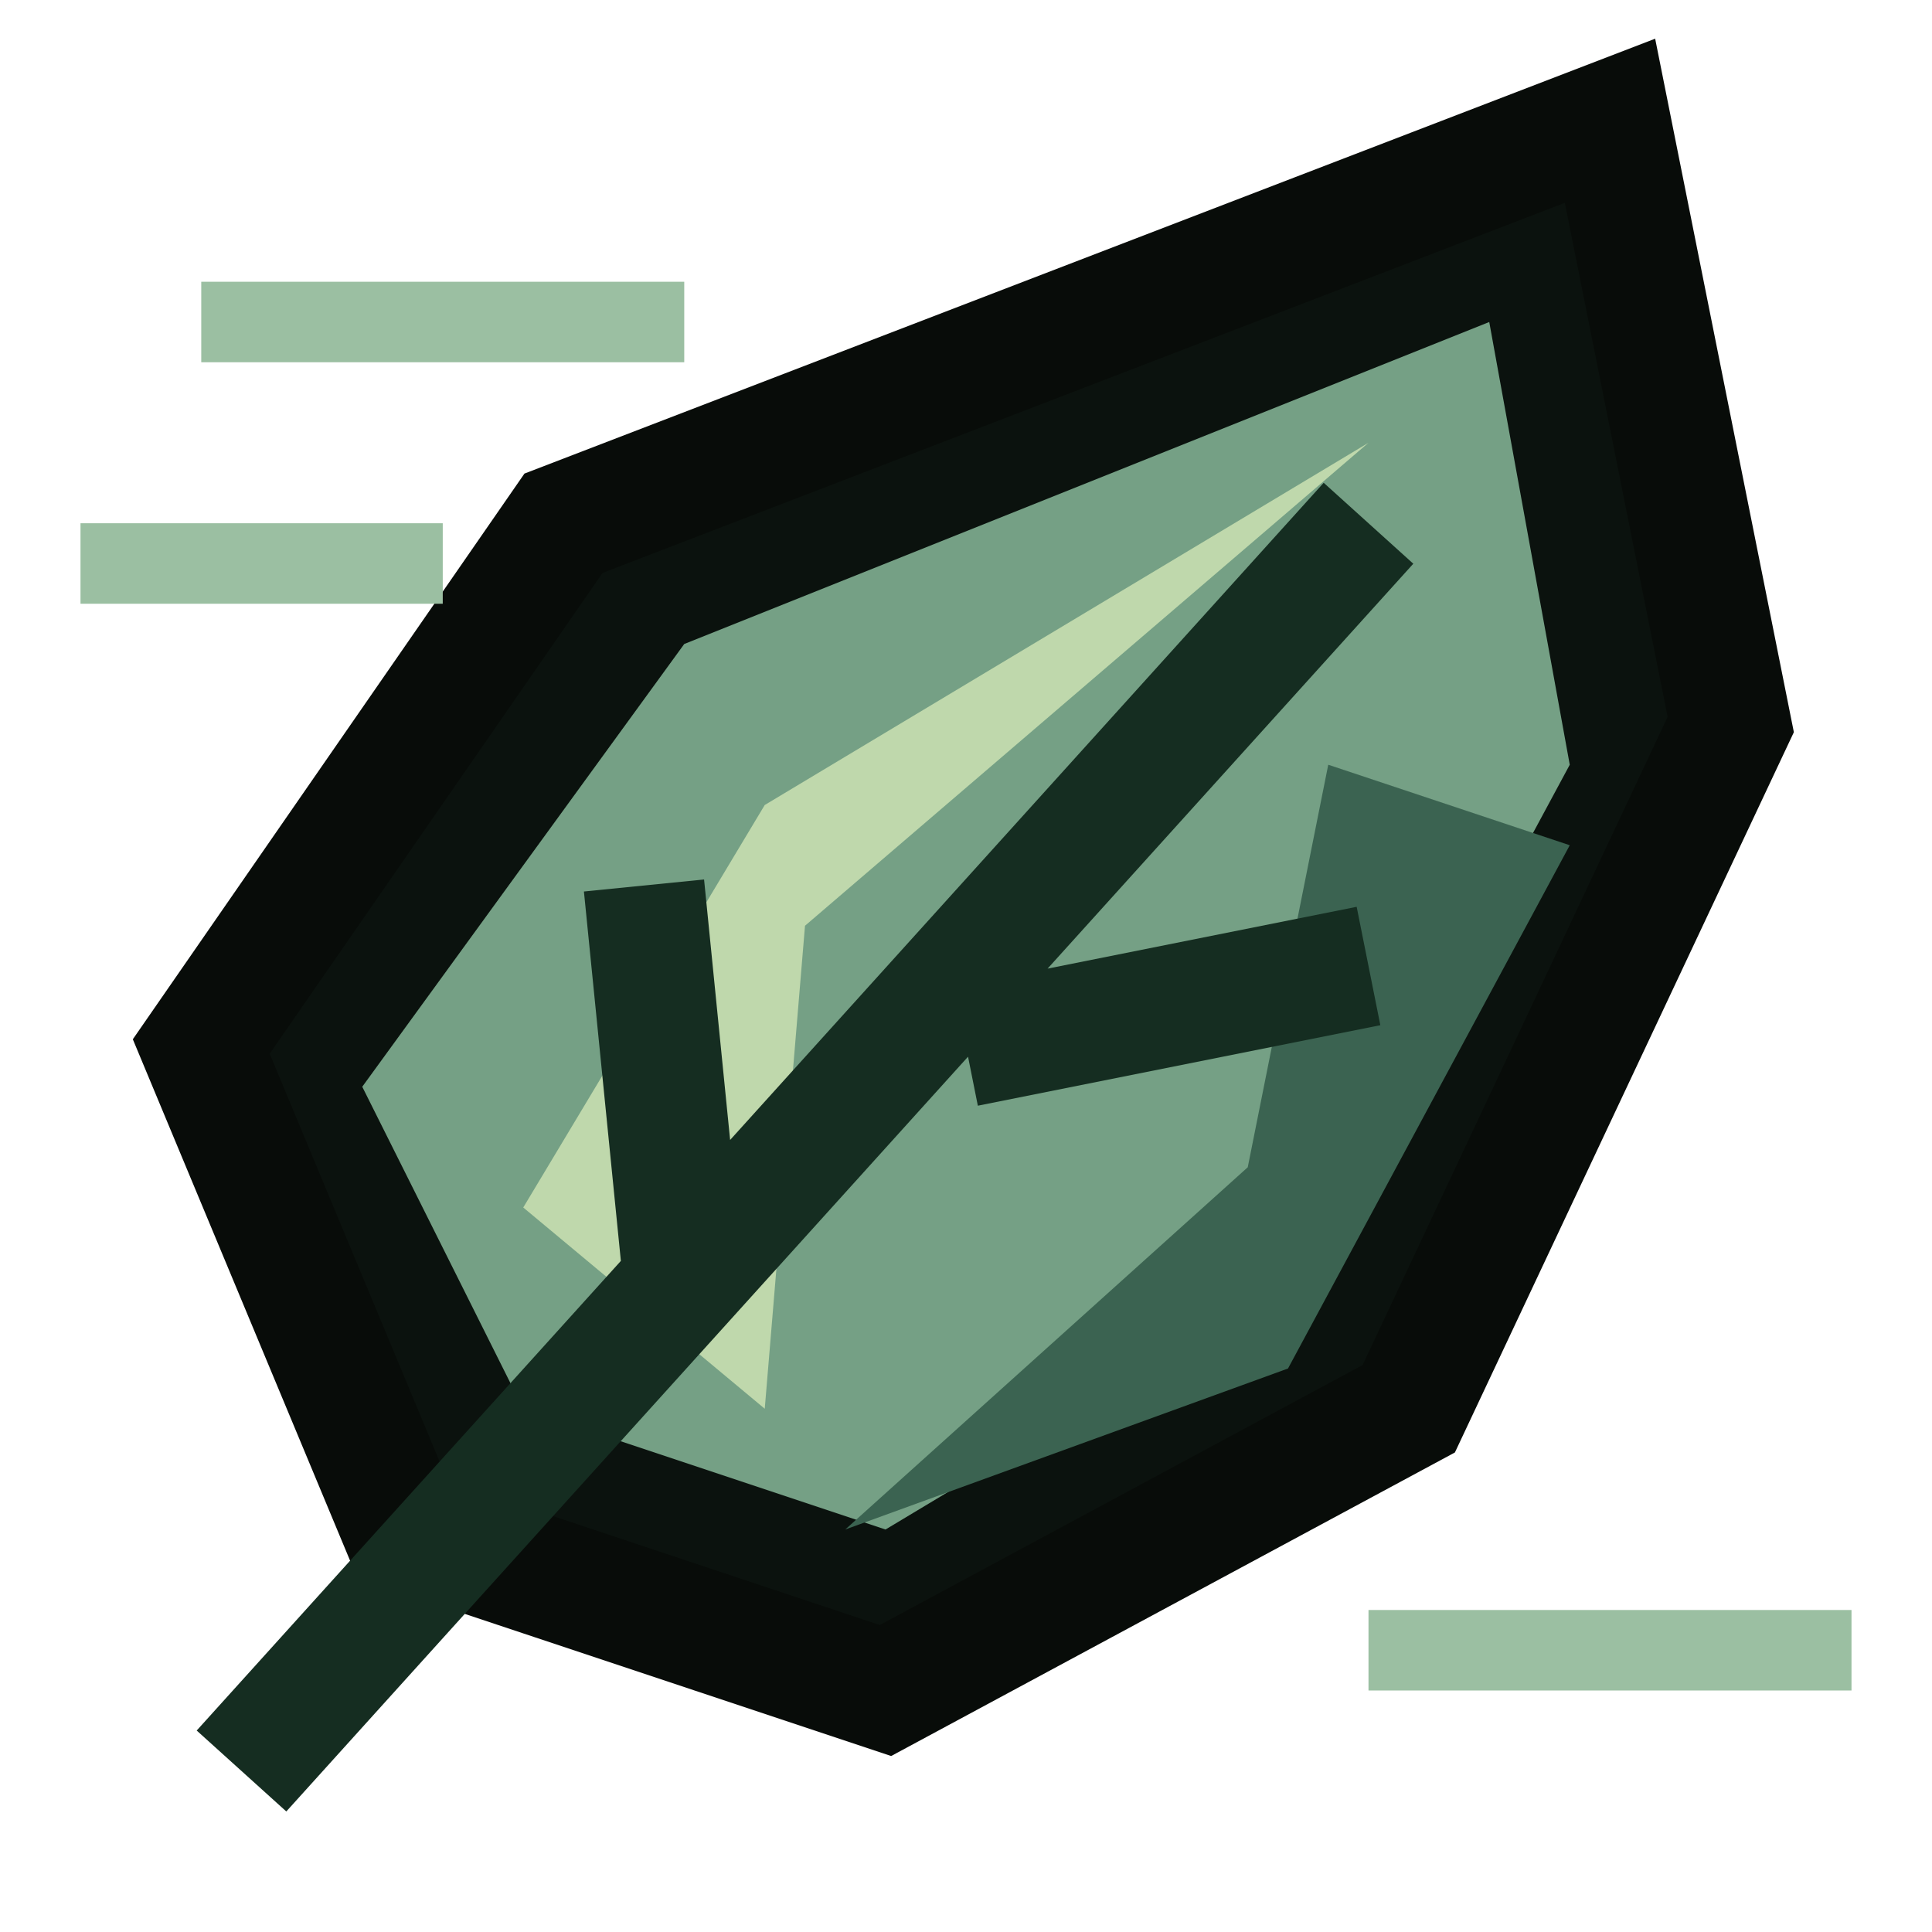
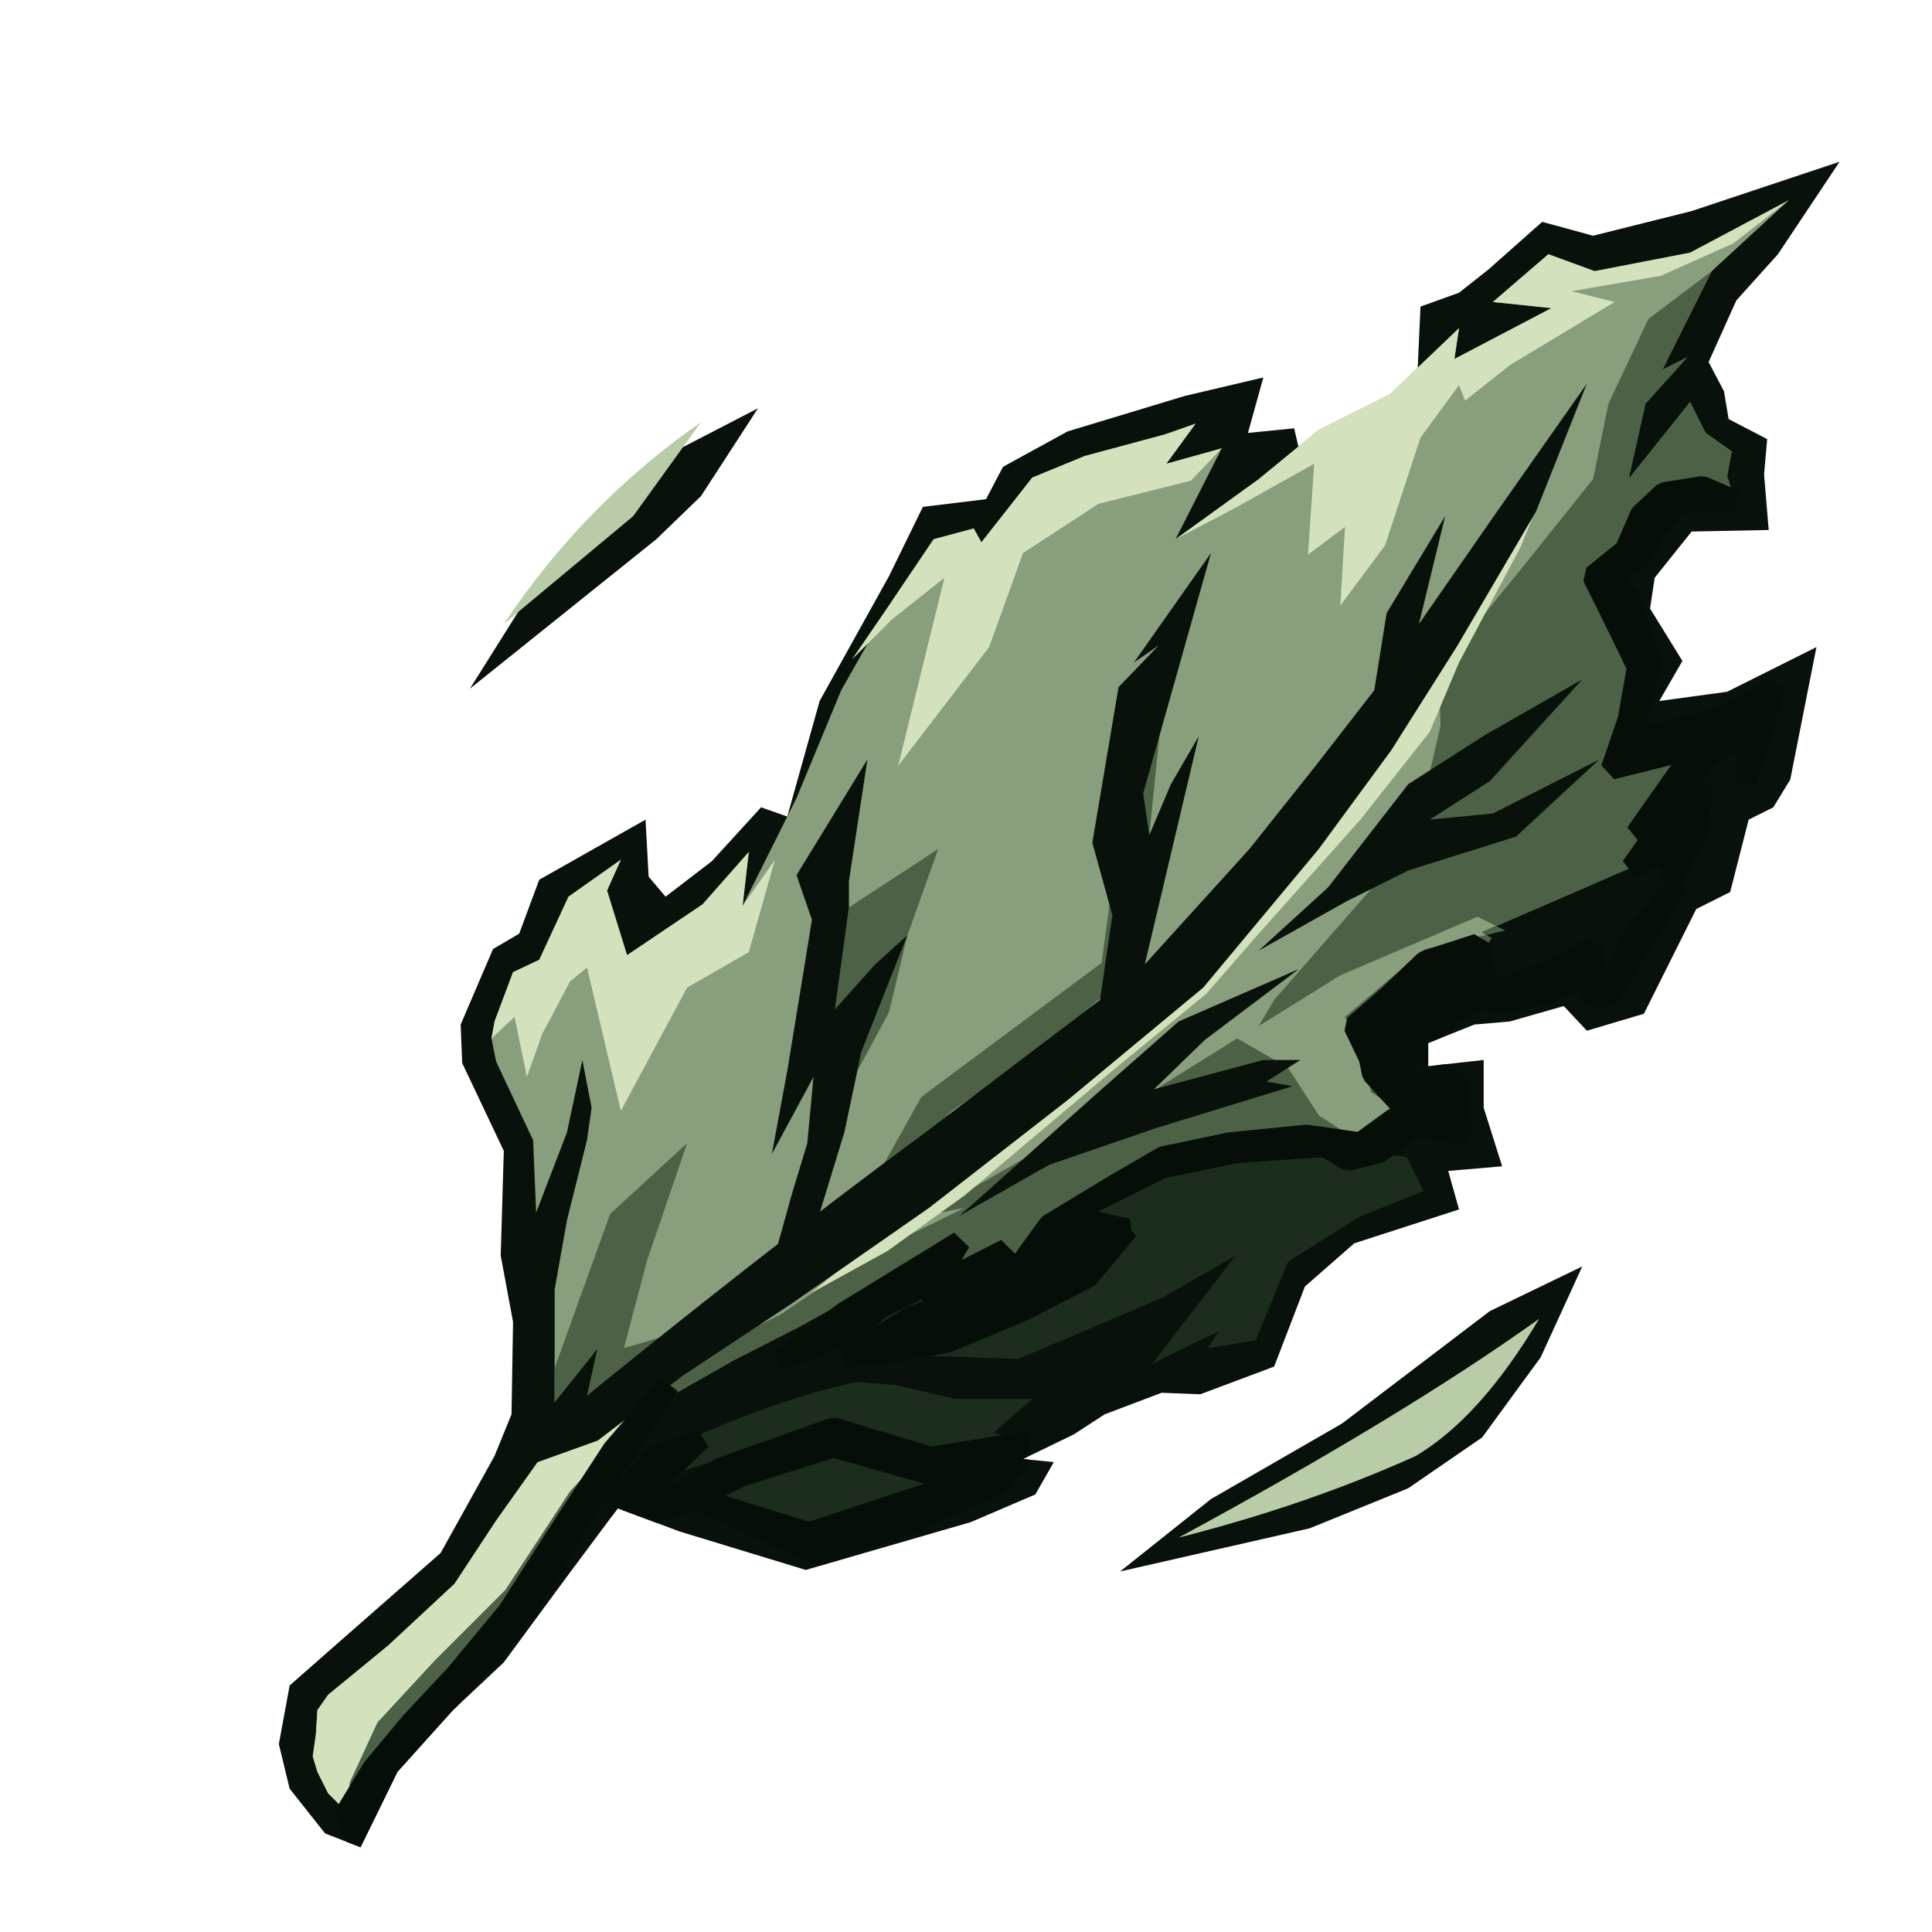
- <svg xmlns="http://www.w3.org/2000/svg" viewBox="0 0 48 48">
-   <path d="m40 3 3 15-8 17-13 7-12-4-5-12 9-13Z" fill="#0b120e" stroke="#080c09" stroke-width="3" />
-   <path d="m37 8 2 11-7 13-10 6-9-3-4-8 8-11Z" fill="#75a085" />
-   <path d="m34 11-15 9-6 10 6 5 1-12Z" fill="#bfd8ac" />
-   <path d="m33 19-2 10-10 9 11-4 7-13Z" fill="#3b6351" />
-   <path d="M6 44 34 13M17 32l-1-10M24 26l10-2" fill="none" stroke="#152d21" stroke-width="3" />
-   <path d="M5 8h12M2 14h9M34 41h12" stroke="#9bbfa2" stroke-width="2" />
+ <svg xmlns="http://www.w3.org/2000/svg" width="512" height="512" viewBox="0 0 125.4 125.4" role="img" aria-labelledby="environmental-title">
+   <g transform="scale(.1)">
+     <defs>
+       <clipPath id="environmental-preserved-outline">
+         <path d="M1194 105 L1154 165 1127 195 1109 235 1119 254 1122 272 1147 285 1145 308 1148 344 1098 345 1074 375 1071 395 1092 429 1077 455 1121 449 1179 420 1162 506 1151 524 1135 532 1123 579 1101 590 1067 658 1030 669 1015 653 980 663 957 665 927 677 927 692 963 688 963 719 975 757 940 760 947 785 879 807 847 835 827 887 779 905 754 904 717 918 697 931 664 947 684 949 672 970 630 988 523 1019 441 994 401 979 366 1026 327 1079 294 1110 258 1150 234 1199 211 1190 188 1161 181 1132 188 1094 213 1072 286 1008 321 945 332 918 333 858 325 815 327 747 300 690 299 665 320 616 337 606 350 571 419 532 421 569 432 582 462 559 494 524 511 530 532 455 577 374 599 329 640 324 651 303 693 280 769 257 820 245 810 281 840 278 843 291 889 271 920 243 922 199 947 190 966 175 1001 144 1034 153 1098 137 Z M305 447 L349 377 391 330 434 295 492 265 455 322 426 350 Z M727 1020 L786 973 871 924 967 851 1027 822 1000 881 962 933 914 966 850 992 Z" />
+         <path d="M1161 130 L1111 176 1096 206 1079 240 1095 232 1068 262 1057 311 1097 261 1107 281 1124 293 1121 309 1126 325 1103 325 1089 327 1075 343 1064 362 1044 374 1057 387 1072 431 1058 480 1117 466 1152 446 1133 508 1135 474 1109 491 1085 523 1105 511 1101 541 1085 571 1084 552 1029 576 962 605 968 609 962 618 970 644 1008 629 1034 615 1033 628 1044 642 1061 607 1088 575 1056 627 1046 644 1036 648 1027 635 1003 645 974 652 964 648 944 657 925 673 922 688 899 667 906 686 916 705 938 697 946 704 946 722 950 736 918 731 895 748 875 753 860 744 802 748 754 758 692 789 732 798 642 833 653 811 606 835 623 806 575 830 519 861 476 883 432 908 398 941 364 993 330 1046 296 1087 267 1118 242 1148 225 1176 213 1164 206 1150 203 1140 205 1126 206 1110 213 1100 252 1068 295 1028 322 987 349 949 381 931 412 910 378 920 388 875 360 910 360 837 368 792 381 740 384 719 378 688 368 735 348 787 346 740 322 689 319 674 321 663 333 631 350 623 369 582 403 558 394 578 407 620 456 587 486 553 482 588 517 518 546 448 579 390 606 350 632 343 637 352 670 310 704 296 756 282 776 275 757 301 793 291 763 350 817 311 856 279 902 256 947 213 944 233 1007 200 969 196 1005 165 1035 176 1097 164 Z" />
+         <path d="M1111 176 L1096 206 1079 240 1095 232 1068 262 1057 311 1097 261 1107 281 1124 293 1121 309 1126 325 1103 325 1089 327 1075 343 1064 362 1044 374 1057 387 1072 431 1058 480 1117 466 1152 446 1133 508 1135 474 1109 491 1085 523 1105 511 1101 541 1085 571 1084 552 1029 576 962 605 968 609 962 618 970 644 1008 629 1034 615 1033 628 1044 642 1061 607 1088 575 1056 627 1046 644 1036 648 1027 635 1003 645 974 652 964 648 944 657 925 673 922 688 899 667 906 686 916 705 938 697 946 704 946 722 950 736 918 731 895 748 875 753 860 744 802 748 754 758 692 789 732 798 642 833 653 811 606 835 623 806 575 830 519 861 476 883 432 908 398 941 364 993 330 1046 296 1087 267 1118 242 1148 225 1176 227 1145 246 1111 299 1057 328 1024 346 990 413 916 453 880 507 853 563 815 626 784 600 789 684 741 747 709 803 674 836 693 856 724 884 742 917 726 890 709 884 683 873 660 925 616 977 604 959 595 870 633 817 666 827 649 918 545 935 471 934 435 994 361 1034 311 1044 262 1070 207 Z M609 551 L589 607 577 657 549 709 521 787 529 783 502 818 453 861 405 875 420 818 446 742 396 788 360 888 360 910 388 875 378 920 349 949 364 938 410 900 480 860 540 816 598 712 715 625 724 559 753 473 746 542 759 518 778 478 743 626 713 649 675 681 618 721 573 763 529 797 548 735 559 683 589 607 542 655 551 589 Z" />
+         <path d="M623 806 L606 835 653 811 642 833 732 798 692 789 754 758 802 748 860 744 913 751 924 773 882 790 836 819 815 870 784 875 791 864 748 885 802 815 755 842 661 882 601 880 549 881 Z M398 977 L425 945 Q493 911 556 897 L581 899 620 908 670 908 645 930 667 936 604 946 541 927 468 953 486 941 439 956 Z M441 969 L468 953 541 927 604 946 667 936 604 969 525 995 Z" />
+         <path d="M1161 130 L1125 158 1078 179 1020 189 1048 196 980 237 951 260 947 250 922 284 899 354 870 393 873 342 849 360 853 301 803 329 763 350 817 311 856 279 902 256 947 213 944 233 1007 200 969 196 1005 165 1035 176 1097 164 Z M793 291 L773 312 713 327 664 359 642 420 583 497 613 375 579 402 553 428 579 390 606 350 632 343 637 352 670 310 704 296 756 282 776 275 757 301 Z M321 663 L333 631 350 623 369 582 403 558 394 578 407 620 456 587 486 553 482 588 503 558 486 618 446 641 403 721 381 628 370 637 352 671 342 699 334 660 319 674 Z M206 1110 L213 1100 252 1068 295 1028 322 987 349 949 412 911 434 899 370 968 328 1032 282 1078 245 1118 227 1157 225 1176 213 1164 206 1150 203 1140 205 1126 Z M527 839 L613 767 740 660 861 522 935 414 993 330 1030 249 987 355 947 430 928 475 883 532 817 606 783 645 722 695 626 776 576 812 Z" />
+         <path d="M360 923 Q492 815 602 734 L714 649 722 594 709 547 726 446 752 419 736 430 786 359 742 515 746 542 760 509 778 478 743 626 811 551 854 497 892 448 900 398 938 335 921 405 971 333 1030 249 997 332 946 419 903 487 856 551 781 641 693 714 603 784 514 846 443 893 388 935 349 949 Z M501 749 L511 695 521 634 527 597 517 568 563 493 551 572 551 589 542 655 568 626 589 607 559 683 548 735 529 797 502 818 514 775 524 742 528 699 Z M817 617 L862 576 914 509 964 477 1027 441 967 507 928 532 969 528 1038 493 984 543 914 565 874 585 Z M623 789 L715 707 765 663 843 629 782 675 749 707 820 688 844 688 822 702 839 705 751 732 681 756 Z" />
+         <path d="M327 405 Q379 327 455 274 L411 335 Z M765 998 Q911 919 999 856 Q961 920 919 945 Q848 977 765 998 Z" />
+       </clipPath>
+     </defs>
+     <g id="environmental-ink" fill="#09110b">
+       <path d="M1194 105 L1154 165 1127 195 1109 235 1119 254 1122 272 1147 285 1145 308 1148 344 1098 345 1074 375 1071 395 1092 429 1077 455 1121 449 1179 420 1162 506 1151 524 1135 532 1123 579 1101 590 1067 658 1030 669 1015 653 980 663 957 665 927 677 927 692 963 688 963 719 975 757 940 760 947 785 879 807 847 835 827 887 779 905 754 904 717 918 697 931 664 947 684 949 672 970 630 988 523 1019 441 994 401 979 366 1026 327 1079 294 1110 258 1150 234 1199 211 1190 188 1161 181 1132 188 1094 213 1072 286 1008 321 945 332 918 333 858 325 815 327 747 300 690 299 665 320 616 337 606 350 571 419 532 421 569 432 582 462 559 494 524 511 530 532 455 577 374 599 329 640 324 651 303 693 280 769 257 820 245 810 281 840 278 843 291 889 271 920 243 922 199 947 190 966 175 1001 144 1034 153 1098 137 Z M305 447 L349 377 391 330 434 295 492 265 455 322 426 350 Z M727 1020 L786 973 871 924 967 851 1027 822 1000 881 962 933 914 966 850 992 Z" />
+     </g>
+     <g id="environmental-sage-body" fill="#899e7d">
+       <path d="M1161 130 L1111 176 1096 206 1079 240 1095 232 1068 262 1057 311 1097 261 1107 281 1124 293 1121 309 1126 325 1103 325 1089 327 1075 343 1064 362 1044 374 1057 387 1072 431 1058 480 1117 466 1152 446 1133 508 1135 474 1109 491 1085 523 1105 511 1101 541 1085 571 1084 552 1029 576 962 605 968 609 962 618 970 644 1008 629 1034 615 1033 628 1044 642 1061 607 1088 575 1056 627 1046 644 1036 648 1027 635 1003 645 974 652 964 648 944 657 925 673 922 688 899 667 906 686 916 705 938 697 946 704 946 722 950 736 918 731 895 748 875 753 860 744 802 748 754 758 692 789 732 798 642 833 653 811 606 835 623 806 575 830 519 861 476 883 432 908 398 941 364 993 330 1046 296 1087 267 1118 242 1148 225 1176 213 1164 206 1150 203 1140 205 1126 206 1110 213 1100 252 1068 295 1028 322 987 349 949 381 931 412 910 378 920 388 875 360 910 360 837 368 792 381 740 384 719 378 688 368 735 348 787 346 740 322 689 319 674 321 663 333 631 350 623 369 582 403 558 394 578 407 620 456 587 486 553 482 588 517 518 546 448 579 390 606 350 632 343 637 352 670 310 704 296 756 282 776 275 757 301 793 291 763 350 817 311 856 279 902 256 947 213 944 233 1007 200 969 196 1005 165 1035 176 1097 164 Z" />
+       <path fill="#4c6145" d="M1111 176 L1096 206 1079 240 1095 232 1068 262 1057 311 1097 261 1107 281 1124 293 1121 309 1126 325 1103 325 1089 327 1075 343 1064 362 1044 374 1057 387 1072 431 1058 480 1117 466 1152 446 1133 508 1135 474 1109 491 1085 523 1105 511 1101 541 1085 571 1084 552 1029 576 962 605 968 609 962 618 970 644 1008 629 1034 615 1033 628 1044 642 1061 607 1088 575 1056 627 1046 644 1036 648 1027 635 1003 645 974 652 964 648 944 657 925 673 922 688 899 667 906 686 916 705 938 697 946 704 946 722 950 736 918 731 895 748 875 753 860 744 802 748 754 758 692 789 732 798 642 833 653 811 606 835 623 806 575 830 519 861 476 883 432 908 398 941 364 993 330 1046 296 1087 267 1118 242 1148 225 1176 227 1145 246 1111 299 1057 328 1024 346 990 413 916 453 880 507 853 563 815 626 784 600 789 684 741 747 709 803 674 836 693 856 724 884 742 917 726 890 709 884 683 873 660 925 616 977 604 959 595 870 633 817 666 827 649 918 545 935 471 934 435 994 361 1034 311 1044 262 1070 207 Z M609 551 L589 607 577 657 549 709 521 787 529 783 502 818 453 861 405 875 420 818 446 742 396 788 360 888 360 910 388 875 378 920 349 949 364 938 410 900 480 860 540 816 598 712 715 625 724 559 753 473 746 542 759 518 778 478 743 626 713 649 675 681 618 721 573 763 529 797 548 735 559 683 589 607 542 655 551 589 Z" />
+       <path fill="#1c2d1d" d="M623 806 L606 835 653 811 642 833 732 798 692 789 754 758 802 748 860 744 913 751 924 773 882 790 836 819 815 870 784 875 791 864 748 885 802 815 755 842 661 882 601 880 549 881 Z M398 977 L425 945 Q493 911 556 897 L581 899 620 908 670 908 645 930 667 936 604 946 541 927 468 953 486 941 439 956 Z M441 969 L468 953 541 927 604 946 667 936 604 969 525 995 Z" />
+     </g>
+     <g id="environmental-pale-ridge" fill="#d3e2bc">
+       <path d="M1161 130 L1125 158 1078 179 1020 189 1048 196 980 237 951 260 947 250 922 284 899 354 870 393 873 342 849 360 853 301 803 329 763 350 817 311 856 279 902 256 947 213 944 233 1007 200 969 196 1005 165 1035 176 1097 164 Z M793 291 L773 312 713 327 664 359 642 420 583 497 613 375 579 402 553 428 579 390 606 350 632 343 637 352 670 310 704 296 756 282 776 275 757 301 Z M321 663 L333 631 350 623 369 582 403 558 394 578 407 620 456 587 486 553 482 588 503 558 486 618 446 641 403 721 381 628 370 637 352 671 342 699 334 660 319 674 Z M206 1110 L213 1100 252 1068 295 1028 322 987 349 949 412 911 434 899 370 968 328 1032 282 1078 245 1118 227 1157 225 1176 213 1164 206 1150 203 1140 205 1126 Z M527 839 L613 767 740 660 861 522 935 414 993 330 1030 249 987 355 947 430 928 475 883 532 817 606 783 645 722 695 626 776 576 812 Z" />
+     </g>
+     <g id="environmental-veins" fill="#09110b">
+       <path d="M360 923 Q492 815 602 734 L714 649 722 594 709 547 726 446 752 419 736 430 786 359 742 515 746 542 760 509 778 478 743 626 811 551 854 497 892 448 900 398 938 335 921 405 971 333 1030 249 997 332 946 419 903 487 856 551 781 641 693 714 603 784 514 846 443 893 388 935 349 949 Z M501 749 L511 695 521 634 527 597 517 568 563 493 551 572 551 589 542 655 568 626 589 607 559 683 548 735 529 797 502 818 514 775 524 742 528 699 Z M817 617 L862 576 914 509 964 477 1027 441 967 507 928 532 969 528 1038 493 984 543 914 565 874 585 Z M623 789 L715 707 765 663 843 629 782 675 749 707 820 688 844 688 822 702 839 705 751 732 681 756 Z" />
+     </g>
+     <g id="environmental-wind" fill="#b7cca7">
+       <path d="M327 405 Q379 327 455 274 L411 335 Z M765 998 Q911 919 999 856 Q961 920 919 945 Q848 977 765 998 Z" />
+     </g>
+     <g id="environmental-revised-shadow-masses" clip-path="url(#environmental-preserved-outline)" stroke="#060e08" stroke-width="14" stroke-linejoin="bevel">
+       <g id="environmental-stem-right-ink" fill="#060e08">
+         <path d="M434 899 L411 934 378 982 360 1015 330 1060 294 1100 260 1140 240 1176 234 1199 225 1176 242 1148 267 1118 296 1087 330 1046 364 993 398 941 Z" />
+       </g>
+       <g id="environmental-right-leaf-serration-ink" fill="#060e08">
+         <path d="M1126 325 L1103 325 1089 327 1075 343 1064 362 1044 374 1057 387 1072 431 1058 480 1117 466 1152 446 1133 508 1135 474 1109 491 1085 523 1105 511 1101 541 1085 571 1084 552 1059 563 1071 546 1090 529 1062 541 1100 487 1134 468 1140 466 1137 477 1125 485 1130 478 1070 493 1046 499 1057 467 1063 433 1041 388 1034 374 1055 357 1065 334 1080 320 1105 316 Z" />
+       </g>
+       <g id="environmental-lower-serration-shadow" fill="#060e08">
+         <path d="M1034 615 L1033 628 1044 642 1061 607 1088 575 1056 627 1046 644 1036 648 1027 635 1003 645 974 652 964 648 944 657 925 673 922 688 899 667 906 686 916 705 938 697 946 704 946 722 950 736 918 731 895 748 875 753 860 744 802 748 754 758 692 789 732 798 701 811 660 824 681 795 724 769 755 751 798 742 848 737 883 742 905 726 927 721 928 715 912 720 891 697 889 687 879 666 902 646 925 624 959 613 962 627 940 645 930 656 946 650 964 633 970 644 1008 629 Z" />
+       </g>
+       <g id="environmental-leaf-bottom-ink" fill="#060e08">
+         <path d="M623 806 L606 835 653 811 642 833 732 798 706 829 663 851 615 871 576 878 549 881 591 855 617 845 603 846 620 825 575 847 536 871 506 883 548 852 Z M398 977 L425 945 455 934 434 954 409 973 441 969 468 953 541 927 604 946 667 936 604 969 525 995 441 969 470 981 515 1002 532 1009 597 986 648 963 663 945 630 949 601 956 541 939 481 958 451 973 414 985 Z" />
+       </g>
+     </g>
+   </g>
</svg>
